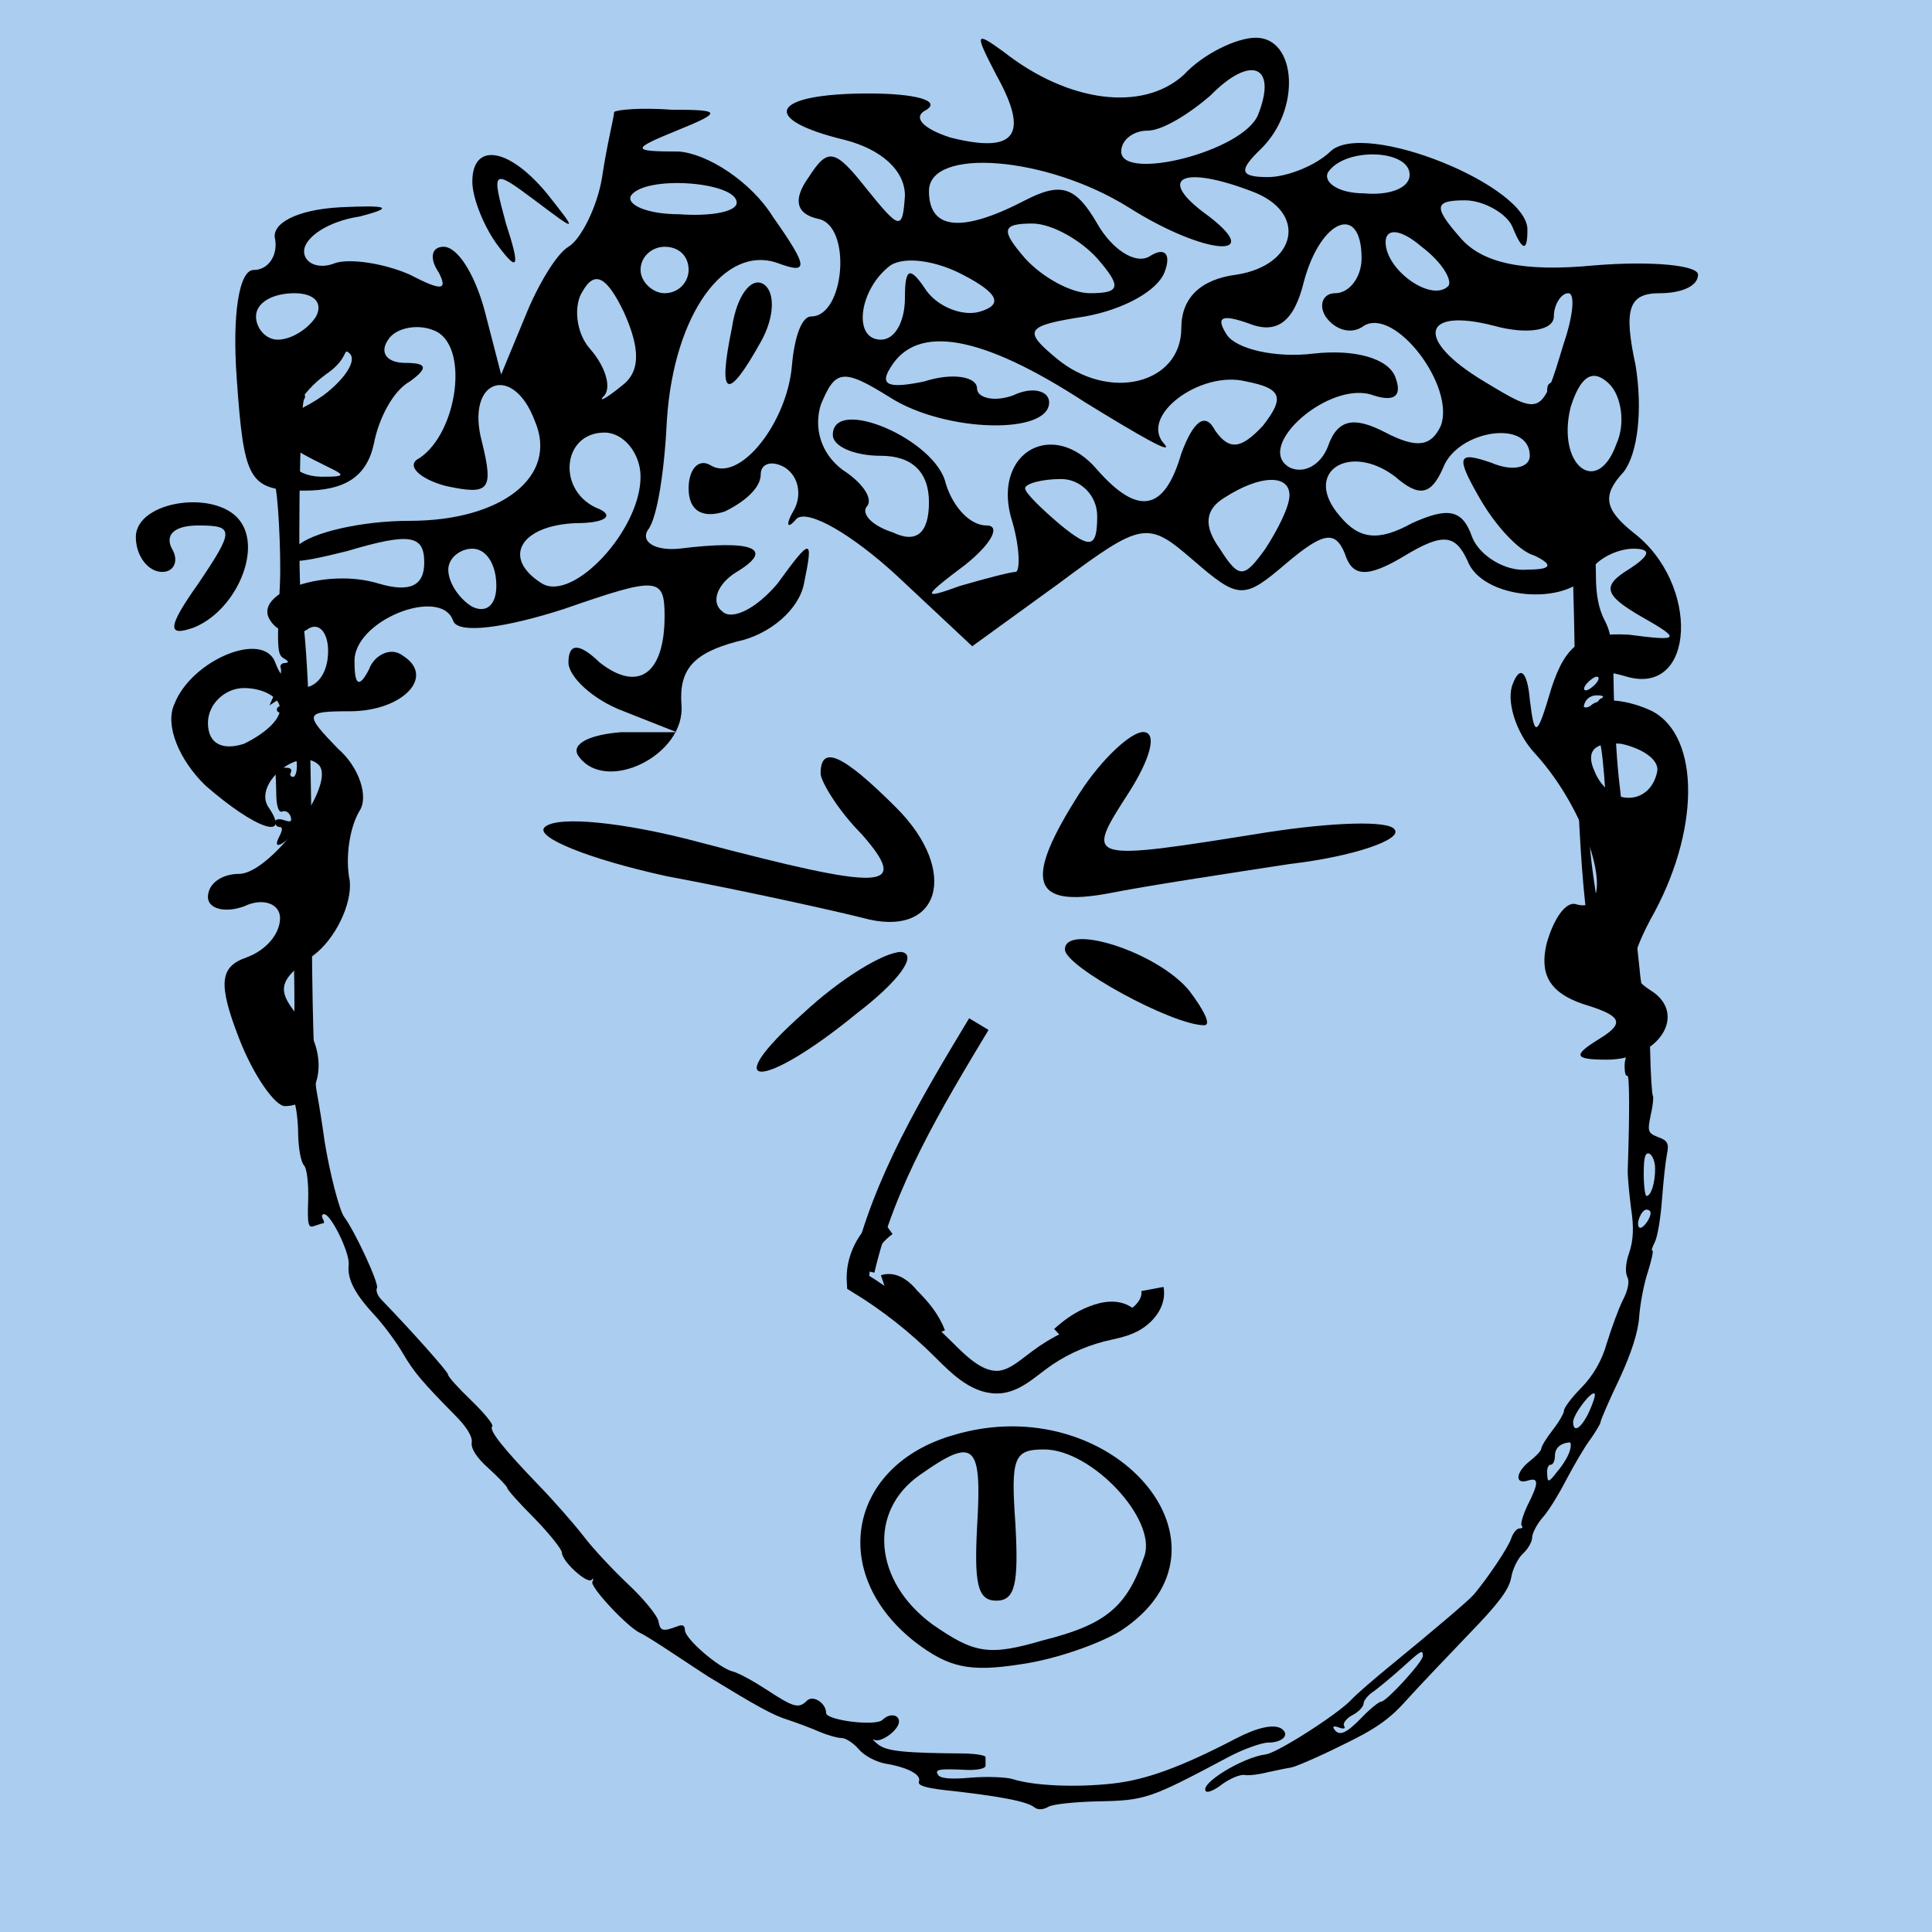
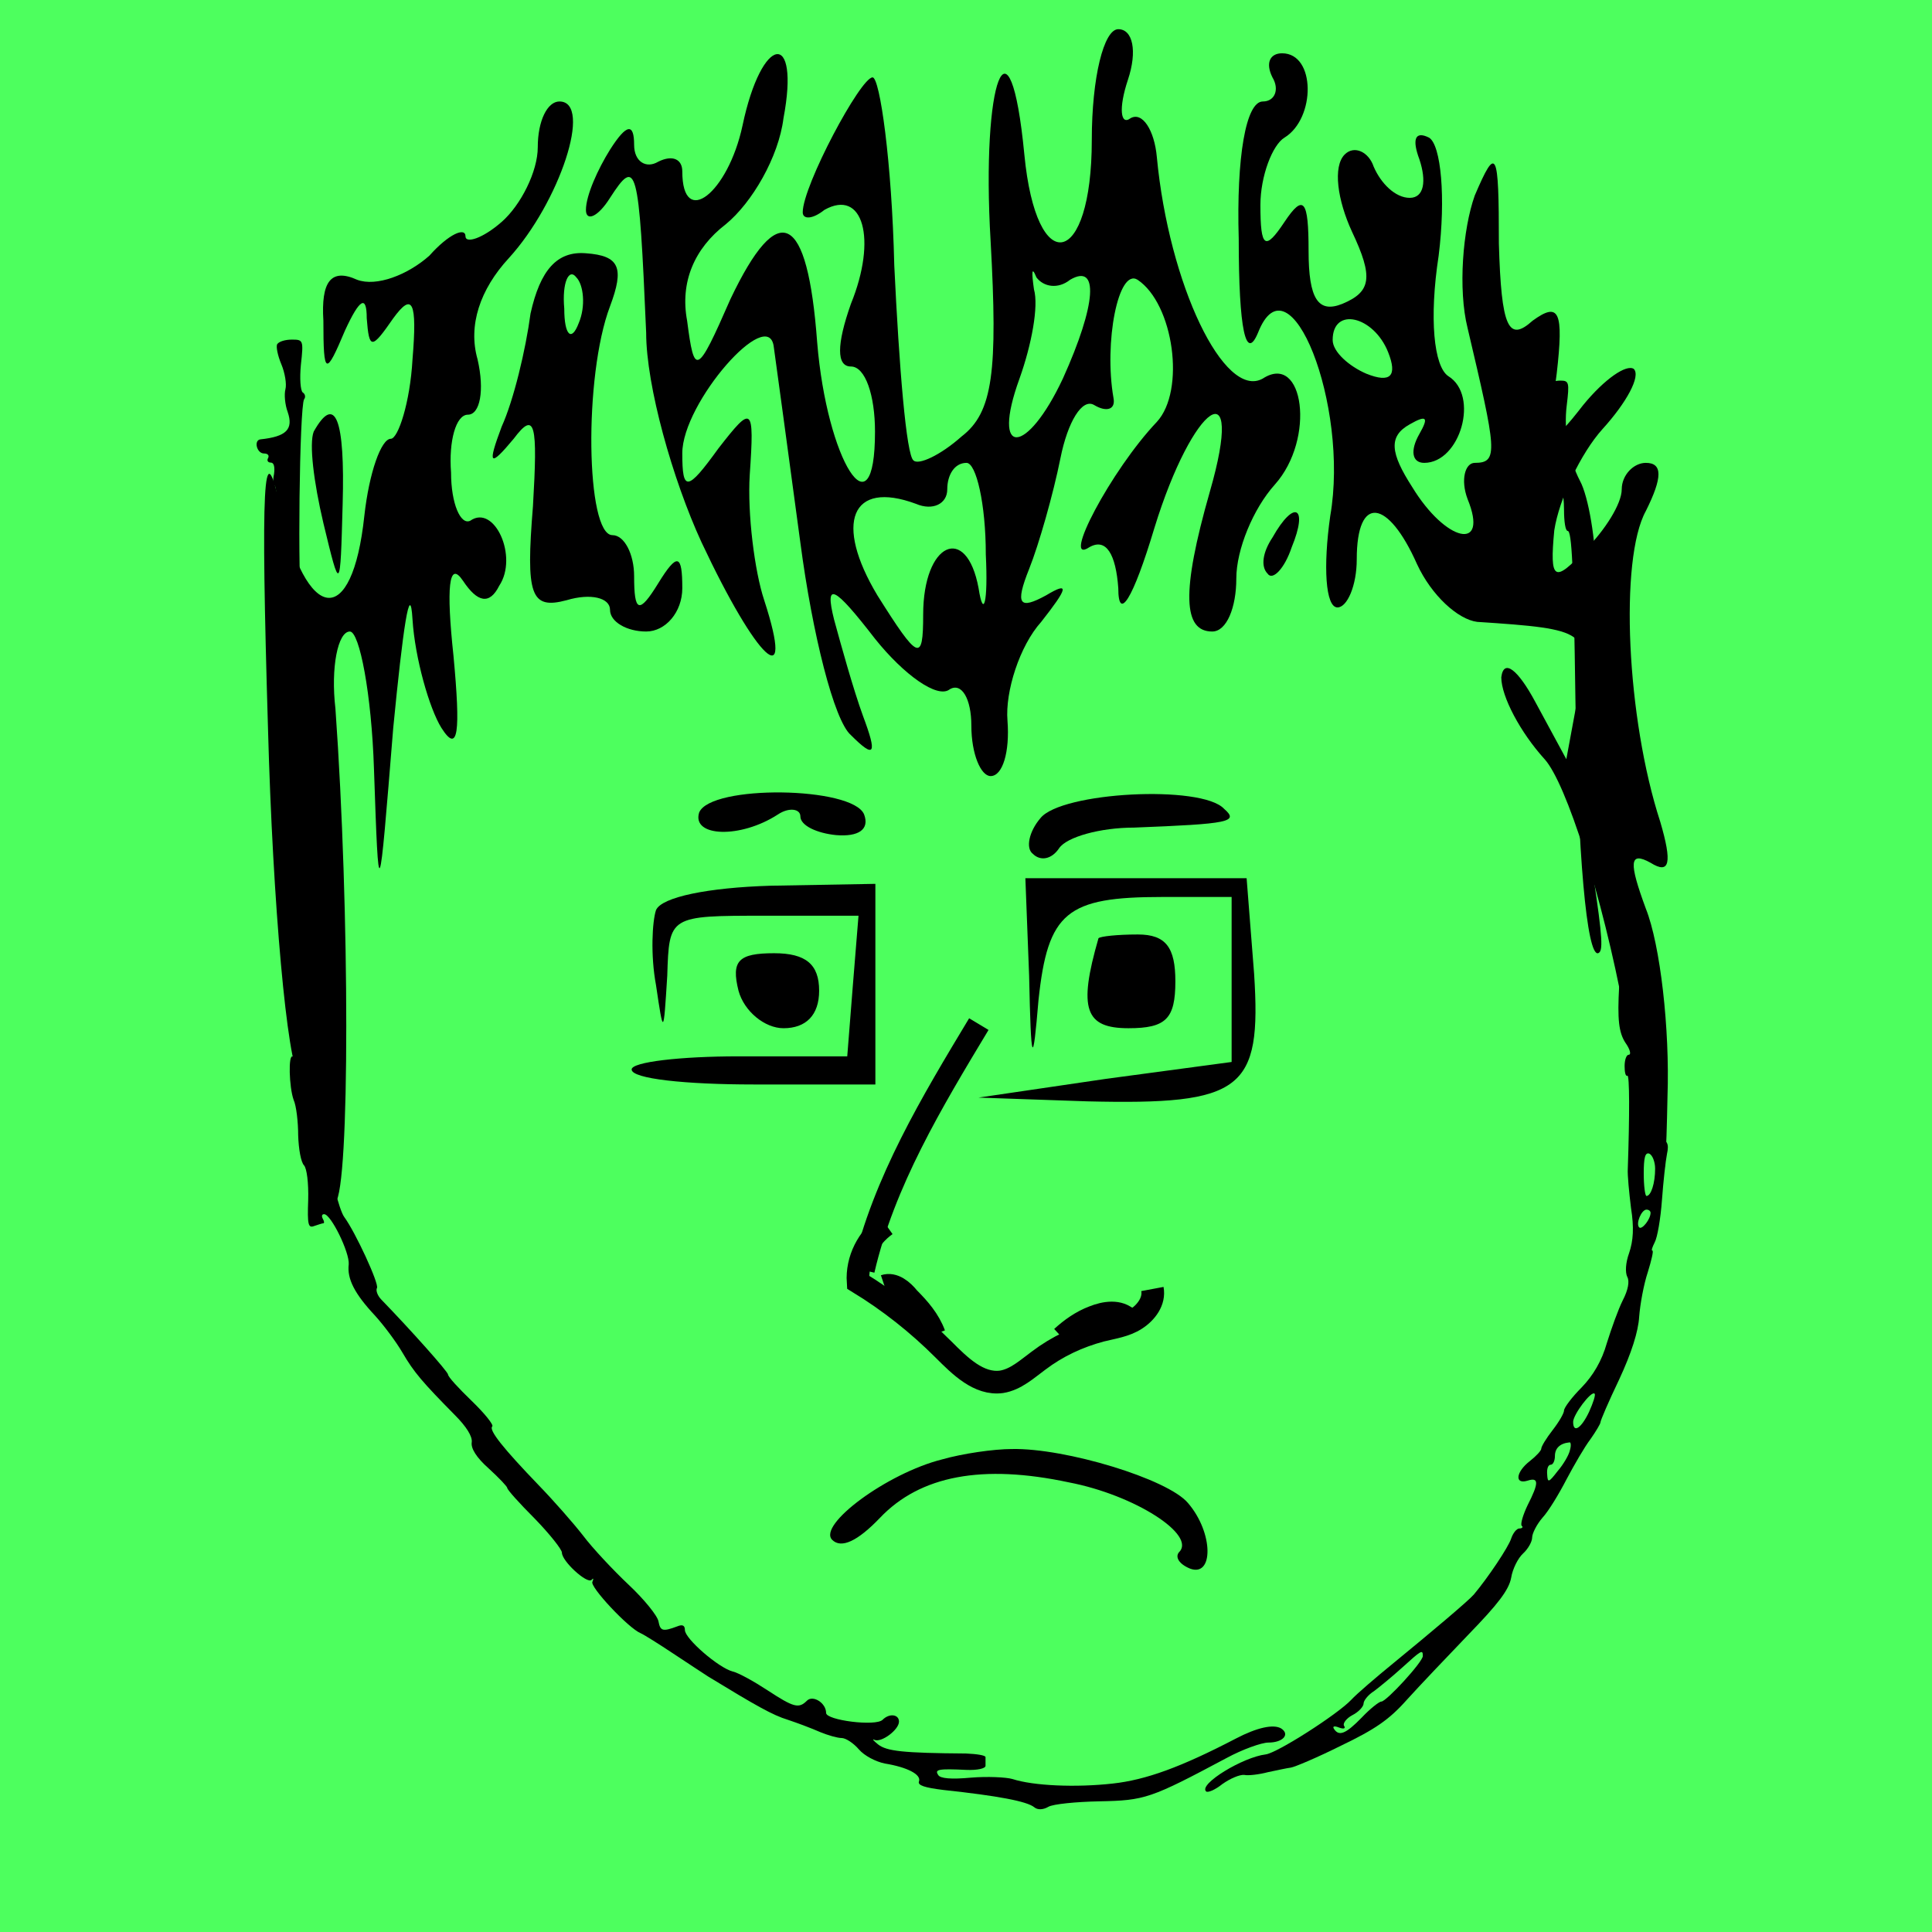
<svg xmlns="http://www.w3.org/2000/svg" width="256" height="256" viewBox="0 0 256 256" fill="none">
-   <g id="Frame 50">
-     <rect width="256" height="256" fill="#ABCDEF" />
-     <rect width="256" height="256" fill="#ABCDEF" />
-     <rect width="256" height="256" fill="#ABCDEF" />
+   <g id="Frame 42">
+     <rect width="256" height="256" fill="#4DFF5E" />
  </g>
  <g id="head">
    <path id="Vector" d="M36.733 45.604C36.552 45.905 36.794 47.112 37.276 48.259C37.759 49.406 38.001 50.915 37.82 51.579C37.639 52.243 37.759 53.631 38.121 54.597C38.906 56.89 37.94 57.856 34.5 58.218C33.595 58.339 34.017 60.089 34.983 60.089C35.466 60.089 35.707 60.331 35.526 60.693C35.345 60.995 35.466 61.296 35.888 61.296C36.311 61.296 36.431 61.9 36.311 62.805C36.13 63.65 36.19 64.314 36.371 64.314C36.794 64.314 37.276 73.428 37.095 77.291C36.673 86.043 36.733 86.767 37.639 87.25C38.303 87.672 38.303 87.793 37.759 87.853C37.276 87.853 37.035 88.216 37.216 88.578C37.337 89 37.035 90.268 36.612 91.415L35.707 93.467L37.276 92.441C38.785 91.475 38.846 91.475 38.846 92.622C38.846 93.406 38.544 93.708 38.001 93.527C37.518 93.346 36.975 93.467 36.733 93.829C36.552 94.191 36.854 94.493 37.458 94.493C38.303 94.493 38.363 94.613 37.759 95.036C36.612 95.7 36.733 96.484 38.061 96.967C39.027 97.39 39.027 97.45 37.88 97.45C36.612 97.51 36.371 98.174 36.492 101.434C36.492 102.399 36.612 104.27 36.612 105.538C36.673 106.987 36.975 107.711 37.397 107.53C37.82 107.349 38.303 107.65 38.484 108.133C38.725 108.858 38.544 108.978 37.639 108.677C36.975 108.435 36.431 108.556 36.431 108.918C36.431 109.28 36.733 109.582 37.035 109.582C37.458 109.582 37.458 109.944 37.035 110.789C36.25 112.298 36.854 112.358 38.484 110.91C39.51 110.065 39.63 110.065 38.966 110.91C38.544 111.453 38.423 111.996 38.725 112.117C38.966 112.177 38.846 112.962 38.363 113.807C37.578 115.195 37.578 115.195 37.82 113.928C38.001 113.203 37.88 112.6 37.578 112.6C36.733 112.6 36.975 114.773 37.94 115.618C38.604 116.161 38.846 118.696 38.966 128.293C39.087 134.871 38.966 140.122 38.785 140.002C38.182 139.64 38.303 144.046 38.906 145.736C39.268 146.52 39.51 148.693 39.51 150.444C39.57 152.254 39.872 154.005 40.294 154.427C40.656 154.85 40.898 156.721 40.837 159.014C40.717 162.273 40.837 162.756 41.622 162.455C42.165 162.273 42.709 162.092 42.829 162.092C43.01 162.092 42.95 161.791 42.769 161.489C42.588 161.127 42.648 160.885 42.95 160.885C43.855 160.885 46.33 165.955 46.209 167.525C45.968 169.456 46.994 171.448 49.71 174.345C50.857 175.612 52.486 177.785 53.331 179.234C54.84 181.829 55.987 183.157 60.272 187.503C61.781 189.012 62.626 190.339 62.506 191.124C62.385 191.909 63.109 193.116 64.739 194.564C66.127 195.832 67.213 196.979 67.213 197.16C67.213 197.401 68.843 199.212 70.835 201.204C72.827 203.256 74.456 205.308 74.456 205.73C74.456 206.877 77.776 209.895 78.379 209.352C78.621 209.05 78.681 209.171 78.5 209.593C78.078 210.197 83.268 215.75 84.898 216.414C85.32 216.595 87.252 217.802 89.244 219.13C91.236 220.458 93.288 221.785 93.831 222.147C100.168 226.01 102.402 227.278 104.393 227.881C105.661 228.304 107.592 229.028 108.679 229.511C109.705 229.934 110.972 230.296 111.515 230.296C112.059 230.296 113.085 230.96 113.809 231.805C114.533 232.65 116.042 233.434 117.249 233.676C120.207 234.159 122.078 235.124 121.776 236.03C121.535 236.573 122.561 236.875 124.975 237.176C132.278 237.961 136.081 238.685 137.046 239.47C137.469 239.832 138.193 239.832 138.917 239.41C139.521 239.047 142.599 238.746 145.677 238.685C151.713 238.565 152.437 238.323 162.517 232.951C164.629 231.805 167.164 230.899 168.07 230.899C170.001 230.899 170.967 229.813 169.76 229.028C168.734 228.425 166.561 228.907 163.784 230.356C156.481 234.159 151.834 235.849 147.428 236.331C142.539 236.875 136.926 236.633 134.149 235.728C133.304 235.486 130.83 235.366 128.657 235.547C126.061 235.788 124.552 235.667 124.311 235.185C123.828 234.46 124.311 234.34 128.053 234.521C129.502 234.581 130.588 234.34 130.588 233.977C130.588 233.615 130.588 233.132 130.588 232.831C130.588 232.589 129.441 232.408 127.993 232.348C119.664 232.287 117.491 232.046 116.344 231.141C115.74 230.658 115.499 230.356 115.861 230.537C116.766 230.96 119.12 229.209 119.12 228.123C119.12 227.157 117.853 226.976 116.948 227.881C116.042 228.787 109.463 227.942 109.463 226.976C109.463 225.648 107.713 224.562 106.928 225.346C105.842 226.433 105.178 226.252 101.677 223.958C99.927 222.811 97.875 221.665 97.09 221.484C95.219 221.001 90.753 217.138 90.753 215.991C90.753 215.388 90.451 215.206 89.727 215.508C87.795 216.233 87.493 216.112 87.252 214.844C87.131 214.12 85.381 211.947 83.329 210.016C81.277 208.084 78.5 205.127 77.233 203.437C75.965 201.807 73.309 198.789 71.378 196.798C66.731 191.969 64.739 189.494 65.222 189.012C65.463 188.83 64.196 187.261 62.506 185.632C60.755 183.942 59.367 182.433 59.367 182.131C59.367 181.769 54.418 176.216 50.555 172.232C50.012 171.689 49.77 170.965 49.951 170.663C50.253 170.12 47.115 163.3 45.606 161.247C44.942 160.342 43.674 155.332 43.01 151.228C42.769 149.417 42.286 146.339 41.924 144.408C41.622 142.537 41.32 132.035 41.32 121.17C41.32 99.623 40.837 86.525 39.992 80.912C39.389 77.17 39.691 53.933 40.294 52.907C40.536 52.605 40.415 52.182 40.113 52.001C39.811 51.76 39.691 50.13 39.872 48.32C40.234 45.06 40.173 45 38.665 45C37.82 45 36.975 45.241 36.733 45.604ZM38.423 99.14C38.182 99.683 38.303 99.985 38.604 99.744C38.966 99.563 39.268 100.227 39.328 101.192C39.389 102.158 39.148 102.943 38.846 102.943C38.484 102.943 38.363 102.641 38.544 102.339C38.725 101.977 38.484 101.735 38.001 101.735C37.458 101.735 37.035 101.615 37.035 101.494C37.035 100.83 38.242 98.114 38.484 98.114C38.665 98.114 38.604 98.537 38.423 99.14Z" fill="black" />
    <path id="Vector_2" d="M205.129 51.036C204.948 51.337 204.948 52.605 205.189 53.752C205.431 55.14 205.31 56.226 204.827 56.77C204.224 57.494 204.224 58.097 204.646 59.063C206.759 63.409 207.241 65.099 207.241 67.573C207.241 69.082 207.422 70.35 207.724 70.35C208.267 70.35 208.509 74.937 208.75 92.682C209.052 112.962 210.259 126.784 211.768 126.301C212.432 126.059 212.372 124.43 211.104 115.98C209.957 107.771 209.957 97.088 211.104 97.088C212.07 97.088 212.372 98.838 212.975 108.978C213.156 112.117 213.458 115.497 213.579 116.523C213.881 118.816 214.605 129.5 214.545 130.707C214.303 135.052 214.484 136.803 215.39 138.191C215.993 139.036 216.174 139.76 215.812 139.76C215.51 139.76 215.269 140.424 215.269 141.269C215.269 142.054 215.39 142.657 215.631 142.537C215.933 142.356 215.933 147.848 215.691 154.85C215.631 155.695 215.872 158.048 216.114 160.04C216.536 162.696 216.416 164.386 215.872 166.016C215.39 167.343 215.329 168.611 215.631 169.214C215.933 169.758 215.752 170.904 215.027 172.293C214.424 173.5 213.519 176.035 212.915 177.966C212.251 180.32 211.104 182.252 209.595 183.821C208.267 185.149 207.241 186.537 207.241 186.899C207.241 187.261 206.578 188.408 205.733 189.494C204.888 190.581 204.224 191.667 204.224 191.969C204.224 192.21 203.56 192.935 202.715 193.599C200.844 195.047 200.663 196.737 202.413 196.194C203.922 195.711 203.922 196.496 202.413 199.453C201.809 200.721 201.447 201.928 201.628 202.169C201.87 202.35 201.689 202.531 201.326 202.531C200.964 202.531 200.481 203.135 200.24 203.859C199.878 205.006 197.162 209.05 195.291 211.283C194.566 212.128 189.617 216.293 184.608 220.397C182.314 222.268 179.779 224.441 179.055 225.226C177.244 227.157 169.217 232.287 167.708 232.469C164.69 232.831 158.835 236.392 159.801 237.357C159.982 237.599 161.008 237.176 161.974 236.392C163 235.667 164.267 235.124 164.871 235.185C165.414 235.305 166.863 235.124 168.009 234.822C169.156 234.581 170.544 234.279 171.027 234.219C171.51 234.159 174.528 232.891 177.667 231.322C182.193 229.149 184.064 227.881 186.418 225.226C188.108 223.355 191.79 219.492 194.627 216.534C198.49 212.551 199.938 210.68 200.24 209.05C200.421 207.903 201.145 206.455 201.809 205.851C202.473 205.248 203.016 204.282 203.016 203.739C203.016 203.195 203.62 201.988 204.405 201.083C205.189 200.238 206.578 197.944 207.543 196.073C208.569 194.142 209.957 191.728 210.742 190.702C211.466 189.675 212.07 188.649 212.07 188.468C212.07 188.227 213.156 185.692 214.545 182.795C216.174 179.294 217.08 176.457 217.2 174.466C217.321 172.836 217.804 170.18 218.347 168.551C218.83 166.981 219.132 165.714 218.951 165.714C218.77 165.714 218.951 165.231 219.252 164.627C219.615 163.963 220.037 161.489 220.218 159.014C220.399 156.54 220.701 153.823 220.882 152.918C221.184 151.53 220.942 151.107 219.735 150.685C218.347 150.142 218.287 149.9 218.709 147.848C219.011 146.581 219.132 145.373 219.011 145.192C218.89 145.011 218.709 142.235 218.649 139.096C218.589 136.018 218.347 132.94 218.045 132.397C217.744 131.854 217.381 130.103 217.261 128.474C216.838 124.49 215.209 109.159 214.484 102.943C214.182 100.106 213.881 94.794 213.82 91.052C213.76 85.68 213.519 83.87 212.613 82.18C211.829 80.671 211.466 78.8 211.466 76.204C211.466 71.738 210.501 65.823 209.354 63.711C207.845 60.813 207.181 57.011 207.604 53.691C207.966 50.673 207.905 50.432 206.759 50.432C206.034 50.432 205.31 50.673 205.129 51.036ZM211.466 90.569C211.044 91.052 210.44 91.475 210.139 91.475C209.776 91.475 209.837 91.052 210.259 90.569C210.682 90.087 211.285 89.664 211.587 89.664C211.949 89.664 211.889 90.087 211.466 90.569ZM212.251 92.501C211.829 92.622 211.466 93.285 211.466 93.889C211.466 95.338 210.501 95.941 210.018 94.794C209.475 93.346 210.259 92.078 211.708 92.139C212.372 92.139 212.613 92.32 212.251 92.501ZM219.313 154.85C219.313 156.781 218.77 158.471 218.166 158.471C217.985 158.471 217.804 157.143 217.804 155.513C217.804 153.401 217.985 152.677 218.528 152.858C218.951 153.039 219.313 153.944 219.313 154.85ZM218.709 160.704C218.709 161.549 217.562 162.998 217.2 162.636C216.717 162.153 217.502 160.282 218.166 160.282C218.468 160.282 218.709 160.463 218.709 160.704ZM210.561 187.08C209.535 189.253 208.449 189.977 208.449 188.408C208.449 187.442 210.863 184.243 211.285 184.666C211.466 184.787 211.104 185.873 210.561 187.08ZM208.026 192.15C207.905 192.754 207.181 194.021 206.396 194.927C205.189 196.496 205.069 196.496 205.008 195.349C204.948 194.625 205.129 194.082 205.491 194.082C205.793 194.082 206.034 193.538 206.034 192.935C206.034 191.909 206.698 191.245 207.966 191.124C208.147 191.064 208.207 191.547 208.026 192.15ZM188.531 219.431C188.531 220.216 183.702 225.467 183.038 225.467C182.737 225.467 181.529 226.433 180.443 227.58C178.33 229.752 177.425 230.115 176.761 229.089C176.52 228.726 176.822 228.666 177.425 228.907C178.089 229.149 178.33 229.028 178.089 228.666C177.908 228.364 178.391 227.7 179.175 227.278C180.02 226.855 180.684 226.131 180.684 225.709C180.684 225.346 181.288 224.562 182.073 224.079C182.797 223.536 184.487 222.147 185.754 221.001C188.35 218.647 188.531 218.526 188.531 219.431Z" fill="black" />
  </g>
  <g id="hair">
-     <path id="Vector" d="M132.009 9.924C136.468 17.926 134.557 20.388 125.959 18.233C122.137 17.002 120.863 15.464 122.774 14.54C124.685 13.309 121.182 12.386 115.131 12.386C102.074 12.386 100.482 15.771 111.946 18.541C116.723 19.772 119.908 22.542 119.908 25.927C119.589 30.543 119.271 30.543 114.812 25.004C110.672 19.772 109.717 19.464 107.169 23.465C104.94 26.543 105.577 28.389 108.443 29.005C112.902 29.928 111.946 41.93 107.488 41.93C106.214 41.93 105.259 44.7 104.94 48.393C104.303 56.087 97.934 64.088 94.112 61.626C92.52 60.703 91.246 62.242 91.246 64.704C91.246 67.781 93.157 68.705 96.023 67.781C98.571 66.55 100.8 64.704 100.8 62.857C100.8 61.319 102.392 61.011 103.985 61.934C105.895 63.165 106.214 65.627 105.259 67.474C103.985 69.628 104.303 70.243 105.577 68.705C107.169 67.474 112.902 70.859 118.634 76.091L128.825 85.631L140.289 77.322C151.435 69.012 152.072 69.012 158.123 74.244C164.174 79.476 164.811 79.476 170.543 74.552C175.32 70.551 176.912 70.243 178.186 73.321C179.142 76.398 181.052 76.706 186.148 73.629C191.243 70.551 192.835 70.859 194.428 74.244C196.338 79.476 207.803 80.399 210.669 75.783C211.625 73.936 214.491 72.705 216.402 72.705C218.949 72.705 218.631 73.629 215.765 75.475C212.262 77.629 212.58 78.86 217.357 81.63C222.771 84.708 222.771 85.016 215.765 84.092C209.714 83.784 207.485 85.323 205.574 91.171C203.663 97.633 203.345 97.941 202.708 92.709C202.389 89.016 201.434 88.093 200.478 90.555C199.523 92.709 200.797 97.018 203.345 99.787C210.988 108.097 214.491 121.638 208.758 119.791C207.485 119.484 205.892 121.638 204.937 125.023C203.982 129.024 205.255 131.486 209.714 133.025C214.809 134.563 215.446 135.487 211.943 137.641C208.44 139.795 208.44 140.411 212.898 140.411C219.905 140.411 223.726 134.256 218.631 131.178C215.765 129.332 215.765 127.485 218.631 121.946C225.318 110.251 225.318 97.633 218.949 94.248C215.765 92.709 212.262 92.401 210.988 93.325C210.032 94.248 209.077 93.632 209.077 91.478C209.077 89.016 211.306 88.401 215.446 89.632C224.682 92.401 225.318 77.322 216.402 70.551C212.58 67.474 212.262 65.627 215.128 62.55C217.038 60.088 217.675 54.24 216.72 48.393C215.128 41.007 215.765 38.853 219.905 38.853C222.771 38.853 225 37.929 225 36.391C225 35.16 218.949 34.544 211.306 35.16C201.752 36.083 196.338 34.852 193.472 31.467C189.969 27.466 189.969 26.543 194.109 26.543C196.657 26.543 199.842 28.389 200.478 30.236C201.752 33.313 202.389 33.313 202.389 30.543C202.708 24.696 180.734 15.771 176.275 20.08C174.365 21.926 170.543 23.465 167.995 23.465C164.174 23.465 164.174 22.542 167.04 19.772C172.454 14.54 171.817 5 166.403 5C163.855 5 159.397 7.154 156.849 9.924C151.435 14.848 141.563 13.617 132.965 6.847C129.143 4.077 129.143 4.385 132.009 9.924ZM166.722 15.156C164.811 20.08 148.569 24.081 148.569 20.08C148.569 18.541 150.162 17.31 152.072 17.31C153.983 17.31 157.486 15.156 160.352 12.694C165.766 7.154 169.269 8.693 166.722 15.156ZM149.525 27.466C159.715 33.929 168.314 34.544 159.397 28.081C153.346 23.465 156.849 21.926 165.766 25.312C173.409 28.081 171.817 35.16 163.855 36.391C159.078 37.006 156.531 39.468 156.531 43.469C156.531 50.855 146.977 53.317 139.971 47.47C135.512 43.777 135.831 43.161 143.792 41.93C148.888 41.007 153.346 38.545 154.302 36.083C155.257 33.621 154.302 32.698 152.391 33.929C150.48 35.16 147.295 33.005 145.385 29.62C142.518 24.696 140.608 24.081 135.831 26.543C127.551 30.851 123.092 30.543 123.092 25.312C123.092 19.464 138.697 20.695 149.525 27.466ZM186.785 23.157C186.785 25.004 183.918 25.927 180.734 25.619C177.231 25.619 175.32 24.081 175.957 22.85C178.186 19.464 186.785 19.772 186.785 23.157ZM145.385 34.236C148.569 37.929 148.569 38.853 144.429 38.853C141.882 38.853 138.06 36.698 135.831 34.236C132.646 30.543 132.646 29.62 136.786 29.62C139.334 29.62 143.155 31.774 145.385 34.236ZM180.415 34.236C180.415 36.698 178.823 38.853 176.912 38.853C175.32 38.853 174.683 40.391 175.638 41.93C176.912 43.777 179.142 44.392 180.734 43.161C184.874 40.699 192.835 51.163 190.925 56.395C189.651 59.164 187.74 59.472 183.6 57.318C179.46 55.163 177.231 55.471 175.957 59.164C175.002 61.626 172.772 62.857 170.862 61.934C166.085 59.164 176.275 50.239 182.008 52.394C184.874 53.317 185.829 52.394 184.874 49.932C183.918 47.47 179.46 46.239 174.046 46.854C168.951 47.47 163.855 46.239 162.582 44.392C160.989 41.93 161.945 41.623 165.448 42.853C169.269 44.392 171.498 42.546 172.772 37.314C175.002 29.005 180.415 26.85 180.415 34.236ZM191.88 37.929C189.651 40.084 183.6 35.775 183.6 32.082C183.6 30.236 185.511 30.236 188.377 32.698C191.243 34.852 192.517 37.314 191.88 37.929ZM129.78 41.315C127.551 41.93 124.366 40.699 122.774 38.545C120.545 35.16 119.908 35.467 119.908 39.468C119.908 42.546 118.634 45.008 116.723 45.008C112.902 45.008 113.857 38.237 117.997 35.16C119.908 33.929 124.048 34.544 127.551 36.391C132.328 38.853 132.965 40.391 129.78 41.315ZM207.166 45.623C204.3 55.163 204.3 55.163 196.657 50.547C187.422 45.008 188.377 40.699 197.931 43.161C202.389 44.392 205.892 43.777 205.892 41.93C205.892 40.391 206.848 38.853 207.803 38.853C208.758 38.853 208.44 41.93 207.166 45.623ZM143.792 53.317C150.798 57.626 155.575 60.395 154.302 58.857C150.798 55.163 159.078 49.008 165.129 50.547C169.906 51.471 170.225 52.702 167.358 56.395C164.492 59.472 162.9 59.78 160.989 57.01C159.715 54.548 158.123 55.779 156.531 60.088C154.302 67.781 150.798 68.397 145.385 62.242C139.652 55.471 131.691 59.78 133.92 68.397C135.194 72.398 135.194 75.783 134.557 75.783C133.92 75.783 130.417 76.706 127.232 77.629C122.137 79.476 122.137 79.168 127.869 74.86C131.372 72.09 132.646 69.628 130.735 69.628C128.506 69.628 126.277 67.166 125.322 64.088C124.048 58.241 110.354 52.394 110.354 57.626C110.354 59.164 113.22 60.395 116.723 60.395C120.863 60.395 123.092 62.55 123.092 66.55C123.092 70.551 121.5 72.09 118.315 70.551C115.449 69.628 114.175 68.089 114.812 67.166C115.768 66.243 114.494 64.088 111.628 62.242C108.762 60.088 107.806 56.702 108.762 53.625C110.672 49.008 111.628 48.701 117.997 52.702C125.322 57.318 139.015 57.626 139.015 53.317C139.015 51.778 136.786 51.163 134.239 52.394C131.691 53.317 129.462 52.702 129.462 51.471C129.462 49.932 126.277 49.316 122.455 50.547C117.997 51.471 116.405 51.163 117.997 48.701C121.5 42.853 130.099 44.392 143.792 53.317ZM214.172 58.857C211.625 65.935 206.211 61.626 208.122 53.932C209.395 49.932 210.988 48.701 213.217 50.855C214.809 52.394 215.446 56.087 214.172 58.857ZM202.708 60.395C202.708 61.934 200.478 62.55 197.612 61.319C193.154 59.78 192.835 60.395 196.02 65.935C197.931 69.32 201.115 73.013 203.345 73.629C205.892 74.86 205.574 75.475 202.389 75.475C199.523 75.783 196.02 73.629 195.065 71.167C193.791 67.474 191.88 67.166 187.103 69.32C182.645 71.782 180.097 71.474 177.549 68.397C172.454 62.55 178.823 58.549 184.874 63.165C188.058 65.935 189.651 65.627 191.243 61.934C193.154 57.01 202.708 55.471 202.708 60.395ZM145.385 68.397C145.385 72.705 144.429 72.705 140.608 69.628C138.06 67.474 135.831 65.319 135.831 64.704C135.831 64.088 138.06 63.473 140.608 63.473C143.155 63.473 145.385 65.627 145.385 68.397ZM170.862 65.627C170.862 67.166 169.269 70.243 167.677 72.705C164.811 76.706 164.174 76.706 161.626 72.705C159.397 69.628 159.715 67.474 162.263 65.935C167.04 62.857 170.862 62.857 170.862 65.627ZM219.586 102.25C218.631 106.866 213.217 106.866 211.306 102.25C210.032 99.48 211.306 98.249 214.809 98.556C217.675 99.172 219.905 100.711 219.586 102.25Z" fill="black" />
-     <path id="Vector_2" d="M81.374 14.848C81.374 15.464 80.418 19.157 79.782 23.465C79.145 27.466 76.915 31.774 75.323 32.698C73.731 33.621 71.183 37.929 69.591 41.93L66.406 49.624L64.177 41.007C62.903 36.391 60.674 32.698 58.763 32.698C57.171 32.698 56.852 34.236 58.126 36.083C59.4 38.545 58.445 38.545 54.305 36.391C50.802 34.852 46.343 34.236 44.432 34.852C42.203 35.775 40.292 34.852 40.292 33.313C40.292 31.467 43.477 29.312 47.617 28.697C52.394 27.466 51.438 27.158 45.069 27.466C39.337 27.774 35.834 29.62 36.471 31.774C36.789 33.929 35.515 35.775 33.605 35.775C31.694 35.775 30.738 41.623 31.375 50.239C32.331 63.781 32.968 65.012 40.292 65.012C45.706 65.012 48.572 63.165 49.528 58.857C50.165 55.471 52.075 51.778 54.305 50.547C56.852 48.701 56.534 48.085 53.668 48.085C51.438 48.085 50.165 46.854 51.438 45.008C52.394 43.469 55.26 42.853 57.489 43.777C62.266 45.623 60.674 57.318 55.578 60.703C53.668 61.626 55.578 63.473 59.082 64.396C64.814 65.627 65.451 65.012 63.858 58.549C61.629 50.239 67.999 48.085 70.865 55.779C74.049 63.165 66.406 69.012 54.305 69.012C47.935 69.012 41.248 70.551 39.337 72.398C36.789 74.86 38.7 74.86 46.025 73.013C54.305 70.551 56.215 70.859 56.215 74.552C56.215 77.629 54.305 78.553 50.165 77.322C43.158 75.167 33.286 78.553 35.834 82.246C36.789 83.784 39.019 84.4 40.611 83.477C42.203 82.246 43.477 83.784 43.477 86.246C43.477 91.786 38.382 93.017 36.471 87.785C34.879 83.477 25.325 87.478 23.095 93.325C21.822 96.094 23.732 100.711 27.235 104.096C33.923 109.943 38.7 111.482 35.515 106.866C33.605 103.788 39.655 98.864 42.203 101.326C44.751 103.788 35.834 115.791 31.694 115.791C29.465 115.791 27.554 117.022 27.554 118.868C27.554 120.407 29.783 121.022 32.331 120.099C34.879 118.868 37.108 119.791 37.108 121.638C37.108 123.792 35.197 125.946 32.649 126.87C29.146 128.101 28.828 130.255 31.694 137.641C33.605 142.565 36.471 146.566 37.745 146.566C42.522 146.566 43.795 139.795 39.974 135.179C36.471 131.178 36.789 129.947 41.566 126.562C44.432 124.408 46.662 119.791 46.343 116.714C45.706 113.636 46.343 109.636 47.617 107.481C48.891 105.635 47.617 101.634 44.751 99.172C40.292 94.556 40.292 94.248 46.343 94.248C53.349 94.248 57.808 89.632 53.349 86.862C51.757 85.631 49.528 86.862 48.891 88.709C47.617 91.171 46.98 90.863 46.98 87.785C46.662 82.246 58.445 77.629 60.037 82.246C60.674 84.092 67.043 83.169 74.686 80.707C87.106 76.398 88.062 76.398 88.062 81.63C88.062 89.324 84.558 91.786 79.463 87.785C76.597 85.016 75.323 85.323 75.323 87.785C75.323 89.632 78.508 92.709 82.648 94.248L89.654 97.018H82.329C78.189 97.326 75.642 98.556 76.597 100.095C80.1 105.327 90.928 100.095 90.291 93.325C89.972 88.709 91.883 86.554 97.615 85.016C102.074 84.092 105.895 80.707 106.532 77.322C107.806 71.167 107.488 71.167 103.029 77.322C100.163 80.707 96.978 82.246 95.705 81.015C94.112 79.784 95.068 77.322 97.615 75.783C102.711 72.705 99.845 71.474 89.972 72.705C86.788 73.013 84.877 71.782 85.832 70.243C87.106 68.705 88.062 62.242 88.38 55.471C89.335 41.623 96.023 32.39 103.029 34.852C107.169 36.391 107.169 35.467 102.392 28.697C99.526 24.081 93.794 20.388 89.972 20.08C83.603 20.08 83.603 19.772 89.654 17.31C95.705 14.848 95.705 14.54 89.017 14.54C84.877 14.232 81.692 14.54 81.374 14.848ZM97.615 26.85C97.615 28.081 94.112 28.697 89.972 28.389C85.832 28.389 82.966 27.158 83.603 25.927C85.514 23.157 97.615 24.081 97.615 26.85ZM91.246 35.775C91.246 37.314 89.972 38.853 88.062 38.853C86.469 38.853 84.877 37.314 84.877 35.775C84.877 33.929 86.469 32.698 88.062 32.698C89.972 32.698 91.246 33.929 91.246 35.775ZM82.329 51.163C80.1 53.009 79.145 53.317 80.1 52.394C81.055 51.163 80.1 48.393 78.189 46.239C76.278 44.084 75.96 40.391 77.234 38.545C78.826 35.775 80.418 36.698 82.648 41.315C84.877 46.239 84.877 49.316 82.329 51.163ZM41.885 41.93C40.929 43.469 38.7 45.008 36.789 45.008C35.197 45.008 33.923 43.469 33.923 41.93C33.923 40.084 36.152 38.853 39.019 38.853C41.566 38.853 42.84 40.084 41.885 41.93ZM42.84 52.394C38.063 55.779 33.223 55.779 38 58.857C43.095 62.242 47.935 63.165 43.158 63.165C35.197 63.473 36.789 54.24 43.158 49.624C46.343 47.47 45.388 45.931 46.343 46.854C47.298 47.778 45.706 50.239 42.84 52.394ZM84.877 63.165C84.877 70.243 75.96 79.784 71.82 77.322C66.406 73.936 68.954 69.628 76.278 69.32C80.1 69.32 81.374 68.397 79.463 67.474C73.731 65.319 74.368 57.318 80.1 57.318C82.648 57.318 84.877 60.088 84.877 63.165ZM65.769 77.629C65.769 80.091 64.495 81.322 62.585 80.399C60.992 79.476 59.4 77.322 59.4 75.475C59.4 73.936 60.992 72.705 62.585 72.705C64.495 72.705 65.769 74.86 65.769 77.629ZM37.108 93.94C37.108 95.479 34.879 97.326 32.331 98.556C29.465 99.48 27.554 98.556 27.554 95.787C27.554 93.325 29.783 91.171 32.331 91.171C34.879 91.171 37.108 92.401 37.108 93.94Z" fill="black" />
-     <path id="Vector_3" d="M62.585 24.081C62.585 26.235 64.177 30.236 66.088 32.698C68.635 36.083 68.954 35.468 67.043 29.62C65.132 22.542 65.132 22.235 70.865 26.543C76.597 30.852 76.597 30.852 72.457 25.62C67.362 19.465 62.585 18.849 62.585 24.081Z" fill="black" />
-     <path id="Vector_4" d="M18 71.167C18 73.629 19.592 75.783 21.503 75.783C23.095 75.783 23.732 74.244 22.777 72.706C21.822 70.859 23.095 69.628 26.28 69.628C31.057 69.628 31.057 70.244 26.28 77.322C22.14 83.169 22.14 84.4 25.643 83.169C31.057 81.015 34.56 73.321 32.012 69.32C29.146 64.704 18 66.243 18 71.167Z" fill="black" />
-     <path id="Vector_5" d="M96.978 43.469C95.068 52.702 96.342 53.317 100.8 45.316C102.711 41.931 102.711 38.545 101.118 37.622C99.526 36.699 97.615 39.161 96.978 43.469Z" fill="black" />
+     <path id="Vector" d="M144.668 18.555C144.668 35.474 137.327 37.07 135.731 20.47C133.816 0.677 129.986 10.573 131.262 31.962C132.22 49.201 131.581 54.629 127.432 57.821C124.56 60.375 121.687 61.652 121.049 61.013C120.091 60.375 119.134 48.563 118.495 35.155C118.176 21.428 116.58 10.254 115.623 10.254C114.027 10.254 106.366 24.62 106.366 28.132C106.366 29.089 107.643 29.089 109.239 27.812C114.346 24.939 116.261 31.643 112.75 40.263C110.835 45.69 110.835 48.563 112.75 48.563C114.665 48.563 115.942 52.394 115.942 57.182C115.942 71.229 109.558 61.013 108.281 45.371C107.005 28.132 103.175 26.216 96.791 39.624C92.323 49.84 92.003 49.84 91.046 42.497C90.088 37.39 92.003 32.92 96.153 29.728C99.664 26.855 103.175 20.789 103.813 15.681C106.047 3.869 100.94 4.508 98.387 16.639C96.472 25.578 90.407 30.366 90.407 22.705C90.407 21.108 89.131 20.47 87.216 21.428C85.62 22.385 84.024 21.428 84.024 19.193C84.024 16.32 83.067 16.32 80.832 19.831C79.236 22.385 77.64 25.897 77.64 27.812C77.64 29.409 79.236 28.77 80.832 26.216C84.343 20.789 84.662 21.747 85.62 44.094C85.62 51.117 89.131 63.567 92.961 71.867C100.302 87.51 105.409 92.299 101.26 79.529C99.983 75.698 99.025 68.037 99.344 62.929C99.983 53.671 99.664 53.671 95.195 59.417C91.046 65.163 90.407 65.163 90.407 60.056C90.407 53.352 101.898 40.263 102.536 46.009C102.855 48.244 104.451 60.056 106.047 71.867C107.643 83.999 110.516 95.491 112.75 97.407C115.942 100.599 116.261 99.96 114.346 94.853C113.069 91.341 111.473 85.595 110.516 82.083C109.239 76.975 110.516 77.614 115.942 84.637C119.772 89.426 124.24 92.618 125.836 91.341C127.432 90.383 128.709 92.618 128.709 96.13C128.709 99.96 129.986 102.834 131.262 102.834C132.858 102.834 133.816 99.641 133.496 95.491C133.177 91.66 135.092 85.595 137.965 82.402C141.476 77.933 141.795 76.975 138.603 78.891C135.092 80.806 134.454 80.168 136.369 75.379C137.646 72.187 139.561 65.483 140.518 60.694C141.476 55.906 143.391 52.713 144.987 53.671C146.583 54.629 147.859 54.309 147.54 52.713C146.264 45.371 148.179 35.474 150.732 37.07C155.52 40.263 157.116 51.755 153.285 55.906C147.221 62.29 140.518 75.06 144.349 72.506C146.583 71.229 147.859 73.464 148.179 77.933C148.179 82.402 150.094 79.529 152.966 69.952C158.073 53.352 165.095 48.563 160.307 65.163C156.477 78.572 156.796 83.679 160.627 83.679C162.542 83.679 163.818 80.487 163.818 76.656C163.818 72.825 166.053 67.398 168.925 64.206C174.351 58.14 172.755 46.648 167.329 50.159C162.222 53.032 154.881 37.709 153.285 20.789C152.966 17.277 151.37 14.724 149.775 15.681C148.498 16.639 148.179 14.404 149.455 10.573C150.732 6.743 150.094 3.869 148.179 3.869C146.264 3.869 144.668 10.254 144.668 18.555ZM141.795 37.07C145.625 34.836 145.306 40.263 140.838 50.159C136.05 60.375 131.262 60.694 135.092 50.159C136.688 45.69 137.646 40.582 137.007 38.347C136.688 36.113 136.688 35.155 137.327 36.751C138.284 38.028 140.199 38.347 141.795 37.07ZM130.624 73.464C130.943 79.848 130.305 82.083 129.666 77.933C128.07 69.314 122.325 71.867 122.325 81.445C122.325 87.829 121.687 87.51 116.261 78.891C110.516 69.314 112.75 63.567 121.368 66.76C123.602 67.717 125.517 66.76 125.517 64.844C125.517 62.929 126.475 61.333 128.07 61.333C129.347 61.333 130.624 66.76 130.624 73.464Z" fill="black" />
+     <path id="Vector_2" d="M168.606 10.254C169.564 11.85 168.925 13.447 167.329 13.447C165.095 13.447 163.818 20.789 164.138 31.643C164.138 43.774 165.095 47.924 166.691 44.093C170.84 33.559 178.82 53.671 176.266 68.356C175.309 75.06 175.628 80.487 177.224 80.487C178.501 80.487 179.777 77.614 179.777 74.102C179.777 65.482 183.927 66.121 187.757 74.74C189.672 78.891 193.183 82.083 195.736 82.402C210.418 83.36 210.737 83.679 209.142 91.979L207.546 100.599L203.396 92.937C201.162 88.787 199.247 87.191 198.928 89.745C198.928 92.299 201.481 97.087 204.673 100.599C207.546 103.791 212.333 118.795 215.206 134.119C220.313 160.935 220.632 161.254 220.951 145.292C221.27 136.354 219.994 125.18 218.079 120.392C215.844 114.326 215.844 112.73 218.717 114.326C221.27 115.922 221.589 114.326 219.994 108.899C215.525 95.172 214.568 74.102 218.079 67.717C220.313 63.248 220.313 61.332 218.079 61.332C216.483 61.332 214.887 62.928 214.887 64.844C214.887 66.759 212.652 70.271 210.099 72.825C205.95 77.294 205.311 76.975 205.95 70.271C206.588 66.121 209.461 60.055 212.333 56.863C215.525 53.351 217.44 49.84 216.483 48.882C215.525 48.243 212.652 50.159 209.78 53.671C205.311 59.417 204.992 59.098 206.269 49.52C207.226 41.22 206.588 39.943 203.077 42.497C199.885 45.37 198.928 43.455 198.609 32.282C198.609 19.831 198.29 19.193 195.417 25.897C193.821 30.366 193.183 38.347 194.459 43.455C198.29 59.736 198.609 61.332 195.417 61.332C194.14 61.332 193.502 63.567 194.459 66.121C197.332 73.144 191.587 71.867 187.118 64.525C184.246 60.055 183.927 57.821 186.799 56.224C189.033 54.948 189.353 55.267 188.076 57.502C186.799 59.736 187.118 61.332 188.714 61.332C193.502 61.332 196.055 52.394 191.906 49.84C189.991 48.563 189.353 42.178 190.629 33.878C191.587 26.216 190.948 19.193 189.353 18.235C187.437 17.277 187.118 18.554 188.076 21.108C189.033 23.981 188.714 26.216 186.799 26.216C184.884 26.216 182.969 24.301 182.011 22.066C181.373 20.151 179.458 19.193 178.181 20.47C176.585 22.066 177.224 26.535 179.139 30.685C182.011 36.751 181.692 38.666 177.862 40.263C174.67 41.539 173.394 39.624 173.394 33.239C173.394 26.535 172.755 25.578 170.202 29.408C167.648 33.239 167.01 32.92 167.01 27.174C167.01 23.343 168.606 19.193 170.202 18.235C174.351 15.681 174.351 7.062 169.883 7.062C168.287 7.062 167.648 8.339 168.606 10.254ZM183.927 46.647C185.203 49.84 184.246 50.797 181.054 49.52C178.82 48.563 176.585 46.647 176.585 45.051C176.585 40.582 182.011 41.859 183.927 46.647Z" fill="black" />
+     <path id="Vector_3" d="M71.257 19.512C71.257 22.704 69.023 27.174 66.469 29.408C63.916 31.643 61.681 32.282 61.681 31.324C61.681 30.047 59.447 31.005 56.894 33.878C54.021 36.432 49.872 38.028 47.319 37.07C43.808 35.474 42.531 37.389 42.85 42.497C42.85 49.84 43.169 49.84 45.723 43.774C47.638 39.624 48.595 38.986 48.595 42.178C48.914 46.328 49.234 46.328 52.106 42.178C54.66 38.666 55.298 39.943 54.66 47.605C54.34 53.351 52.745 58.14 51.787 58.14C50.51 58.14 48.914 62.609 48.276 68.356C46.68 83.36 40.616 82.721 37.105 67.079C34.871 56.863 34.551 64.206 35.509 96.449C36.147 120.072 38.062 140.823 39.658 142.738C41.254 144.335 42.531 149.123 42.531 153.592C42.531 157.743 43.488 160.296 44.446 159.339C46.361 157.423 46.361 120.711 44.446 93.895C43.808 88.468 44.765 83.679 46.361 83.679C47.638 83.679 49.234 91.979 49.553 101.876C50.191 120.392 50.191 120.072 52.106 96.449C53.383 83.36 54.34 76.656 54.66 82.083C54.979 87.191 56.894 93.895 58.49 96.449C60.724 99.96 61.043 97.087 60.086 86.871C59.128 77.933 59.447 74.102 61.362 76.975C63.277 79.848 64.873 80.167 66.15 77.614C68.703 73.783 65.512 66.759 62.32 68.994C61.043 69.632 59.766 66.759 59.766 62.609C59.447 58.459 60.405 54.947 62.001 54.947C63.597 54.947 64.235 51.755 63.277 47.605C62.001 43.136 63.597 38.347 67.427 34.197C74.129 26.855 78.598 13.446 74.129 13.446C72.534 13.446 71.257 16 71.257 19.512Z" fill="black" />
+     <path id="Vector_4" d="M70.299 41.539C69.661 46.328 68.065 53.032 66.469 56.544C64.554 61.652 64.873 61.971 68.065 58.14C70.938 54.309 71.257 56.224 70.619 67.079C69.661 78.891 70.299 80.806 75.087 79.529C78.279 78.571 80.832 79.21 80.832 80.806C80.832 82.402 83.067 83.679 85.62 83.679C88.173 83.679 90.408 81.125 90.408 77.933C90.408 73.463 89.769 73.144 87.216 77.294C84.662 81.444 84.024 81.125 84.024 76.337C84.024 73.463 82.747 70.909 81.151 70.909C77.641 70.909 77.321 49.84 80.832 40.582C82.747 35.474 82.109 33.878 77.641 33.559C73.81 33.239 71.576 35.793 70.299 41.539ZM76.683 42.816C75.725 45.37 74.768 44.413 74.768 40.901C74.449 37.389 75.406 35.474 76.364 36.751C77.321 37.709 77.641 40.582 76.683 42.816Z" fill="black" />
+     <path id="Vector_5" d="M41.573 57.182C40.935 58.779 41.573 63.886 42.85 69.313C45.084 78.571 45.084 78.571 45.404 66.76C45.723 55.586 44.446 52.074 41.573 57.182Z" fill="black" />
+     <path id="Vector_6" d="M168.606 71.229C167.329 73.144 167.01 75.06 167.968 76.017C168.606 76.975 170.202 75.379 171.16 72.506C173.394 67.079 171.479 66.121 168.606 71.229Z" fill="black" />
  </g>
-   <g id="head">
-     <g id="Group 52">
-       <path id="Vector" d="M143.051 105.094C135.605 116.748 136.576 120.309 146.935 118.367C151.792 117.396 162.475 115.777 170.892 114.482C179.31 113.511 185.784 111.245 184.813 109.95C184.166 108.655 176.396 108.978 167.979 110.273C143.698 114.158 143.698 114.158 149.525 105.094C152.439 100.561 153.41 97 151.468 97C149.849 97 145.964 100.561 143.051 105.094Z" fill="black" />
-       <path id="Vector_2" d="M108.735 102.503C108.735 103.475 111.001 107.36 114.238 110.597C120.713 118.043 117.152 118.043 92.548 111.568C82.835 108.978 73.771 108.007 72.152 109.626C70.857 110.921 77.979 113.834 88.339 116.101C98.699 118.043 110.353 120.633 114.238 121.604C124.598 124.518 127.188 115.453 118.771 107.036C111.648 99.913 108.735 98.619 108.735 102.503Z" fill="black" />
-       <path id="Vector_3" d="M141.108 125.813C141.108 128.079 155.353 135.849 159.561 135.849C160.533 135.849 159.561 133.906 157.619 131.316C153.41 126.137 141.108 122.252 141.108 125.813Z" fill="black" />
-       <path id="Vector_4" d="M106.468 134.23C94.814 144.59 100.965 144.59 113.591 134.23C119.094 130.022 121.684 126.46 119.418 126.137C117.152 126.137 111.324 129.698 106.468 134.23Z" fill="black" />
-     </g>
+   <g id="Frame 12">
+     <path id="Vector" d="M92.638 107.674C91.645 110.904 98.104 111.152 103.073 107.922C104.564 106.929 106.054 107.177 106.054 108.171C106.054 109.413 108.29 110.407 110.775 110.655C113.756 110.904 115.246 109.91 114.501 107.922C113.011 104.196 94.129 103.947 92.638 107.674Z" fill="black" />
+     <path id="Vector_2" d="M137.855 108.419C136.364 110.158 135.867 112.394 136.861 113.139C137.855 114.133 139.345 113.885 140.339 112.394C141.333 110.903 145.805 109.661 150.277 109.661C162.947 109.164 164.189 108.916 162.202 107.177C159.221 103.947 140.588 104.941 137.855 108.419Z" fill="black" />
+     <path id="Vector_3" d="M86.924 120.593C86.427 122.083 86.179 126.555 86.924 130.53C87.918 137.238 87.918 137.238 88.415 129.288C88.663 121.338 88.663 121.338 101.334 121.338H113.756L113.011 130.53L112.265 139.971H97.856C90.154 139.971 83.695 140.717 83.695 141.71C83.695 142.953 90.899 143.698 99.843 143.698H115.992V130.53V117.115L102.079 117.363C93.88 117.612 87.669 118.854 86.924 120.593Z" fill="black" />
+     <path id="Vector_4" d="M136.364 129.288C136.612 141.213 136.861 141.462 137.606 132.518C138.848 120.841 141.333 118.854 154.003 118.854H163.196V129.785V140.717L146.55 142.953L129.656 145.437L144.066 145.934C164.686 146.431 167.171 144.443 166.177 129.04L165.183 116.369H150.525H135.867L136.364 129.288Z" fill="black" />
+     <path id="Vector_5" d="M145.556 124.319C142.824 133.76 143.817 136.245 149.531 136.245C154.5 136.245 155.742 135.002 155.742 130.034C155.742 125.562 154.5 123.823 150.774 123.823C148.041 123.823 145.805 124.071 145.556 124.319Z" fill="black" />
+     <path id="Vector_6" d="M97.856 131.276C98.601 134.009 101.334 136.245 103.818 136.245C106.8 136.245 108.539 134.506 108.539 131.276C108.539 127.798 106.8 126.307 102.576 126.307C97.856 126.307 96.862 127.301 97.856 131.276Z" fill="black" />
  </g>
  <style type="text/css">
	.st0{fill:none;stroke:#000000;stroke-width:3;stroke-miterlimit:10;}
</style>
  <g id="Frame_25">
    <path d="M115.2,165.7c0.3-0.2,0.7-0.4,1.1-0.6l8-14.8c4.9-8.9,7.9-16.3,6.7-16.3c-1.2,0-6.2,7.7-11.1,17.3   c-4.8,9.2-7.2,14.9-6.7,16.7C113.4,167.1,114.1,166.3,115.2,165.7z" />
  </g>
  <path class="st0" d="M117.4,162.3c-2.4,1.7-3.9,4.6-3.7,7.6c4.1,2.5,7.9,5.5,11.3,8.9c2.2,2.2,4.7,4.7,7.7,4.3  c1.9-0.3,3.4-1.7,4.9-2.8c2.5-1.9,5.3-3.2,8.3-4c1.6-0.4,3.2-0.6,4.6-1.5s2.5-2.4,2.2-4" />
  <path class="st0" d="M117.2,170.4c1.2-0.4,2.4,0.6,3.2,1.6c1.4,1.4,2.7,2.9,3.4,4.8" />
  <path class="st0" d="M140.7,177.2c1.2-1.1,2.6-2.1,4.2-2.7c1.5-0.6,3.4-0.9,4.6,0.3c0.1,0.1,0.3,0.3,0.5,0.2s-0.2-0.4-0.1-0.2" />
  <path class="st0" d="M129.7,135.7c-6.2,10.3-12.6,20.9-15.3,32.6" />
-   <g id="Frame 29">
+   <g id="Frame 31">
    <g id="Group 39">
-       <path id="Vector" d="M126.324 190.161C112.403 194.168 109.661 208.511 121.262 217.581C125.691 220.956 128.433 221.588 135.183 220.534C139.823 219.901 145.729 217.792 148.471 216.104C165.556 204.925 147.417 183.833 126.324 190.161ZM129.488 201.972C129.066 209.777 129.488 212.097 132.019 212.097C134.55 212.097 134.972 209.777 134.55 201.972C133.917 193.114 134.339 192.059 138.347 192.059C144.675 192.059 153.323 201.34 151.635 206.191C149.315 212.941 146.573 215.261 138.136 217.37C130.965 219.479 129.066 219.057 123.582 215.261C115.778 209.566 114.934 200.285 121.895 195.434C129.066 190.372 130.121 191.215 129.488 201.972Z" fill="black" />
+       <path id="Vector" d="M124.847 193.374C117.555 195.201 108.319 202.053 110.263 204.032C111.478 205.25 113.666 204.184 116.583 201.139C121.93 195.506 130.194 193.983 141.618 196.419C150.368 198.094 158.632 203.423 156.201 205.707C155.715 206.316 156.201 207.229 157.66 207.838C160.819 209.056 160.819 203.119 157.417 199.16C154.743 195.963 141.132 191.852 134.083 192.004C131.652 192.004 127.52 192.613 124.847 193.374Z" fill="black" />
    </g>
  </g>
</svg>
